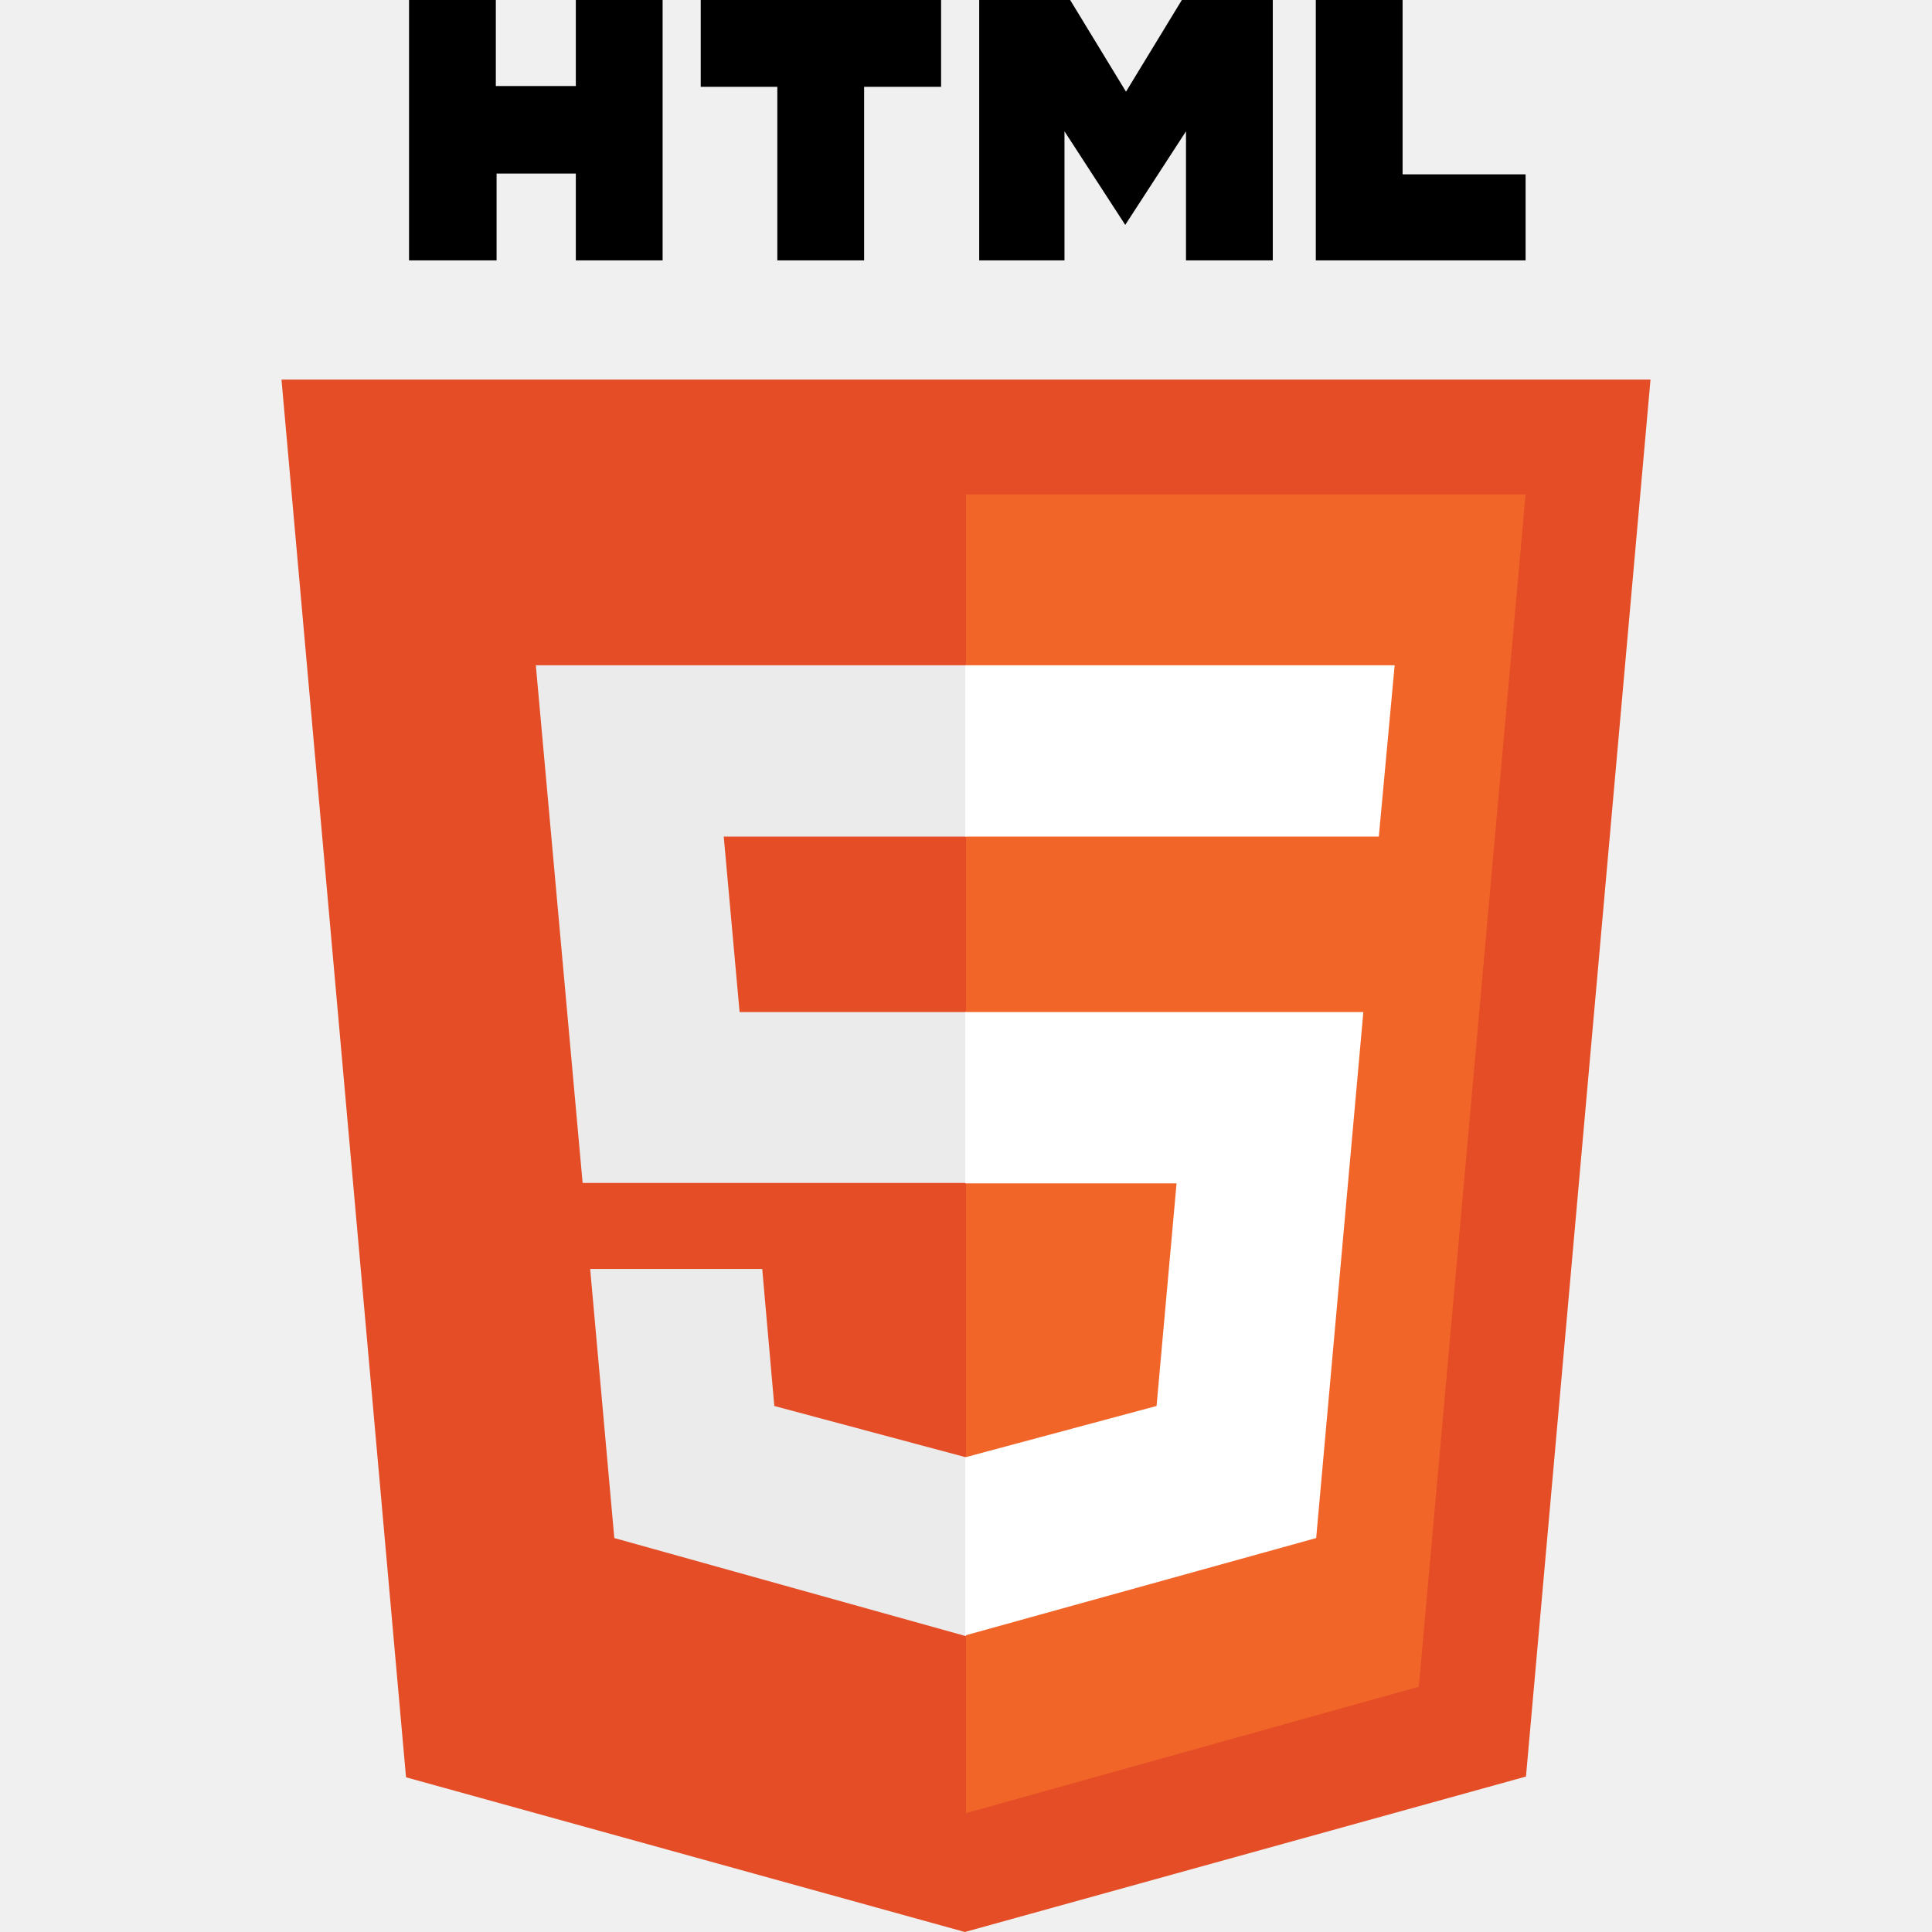
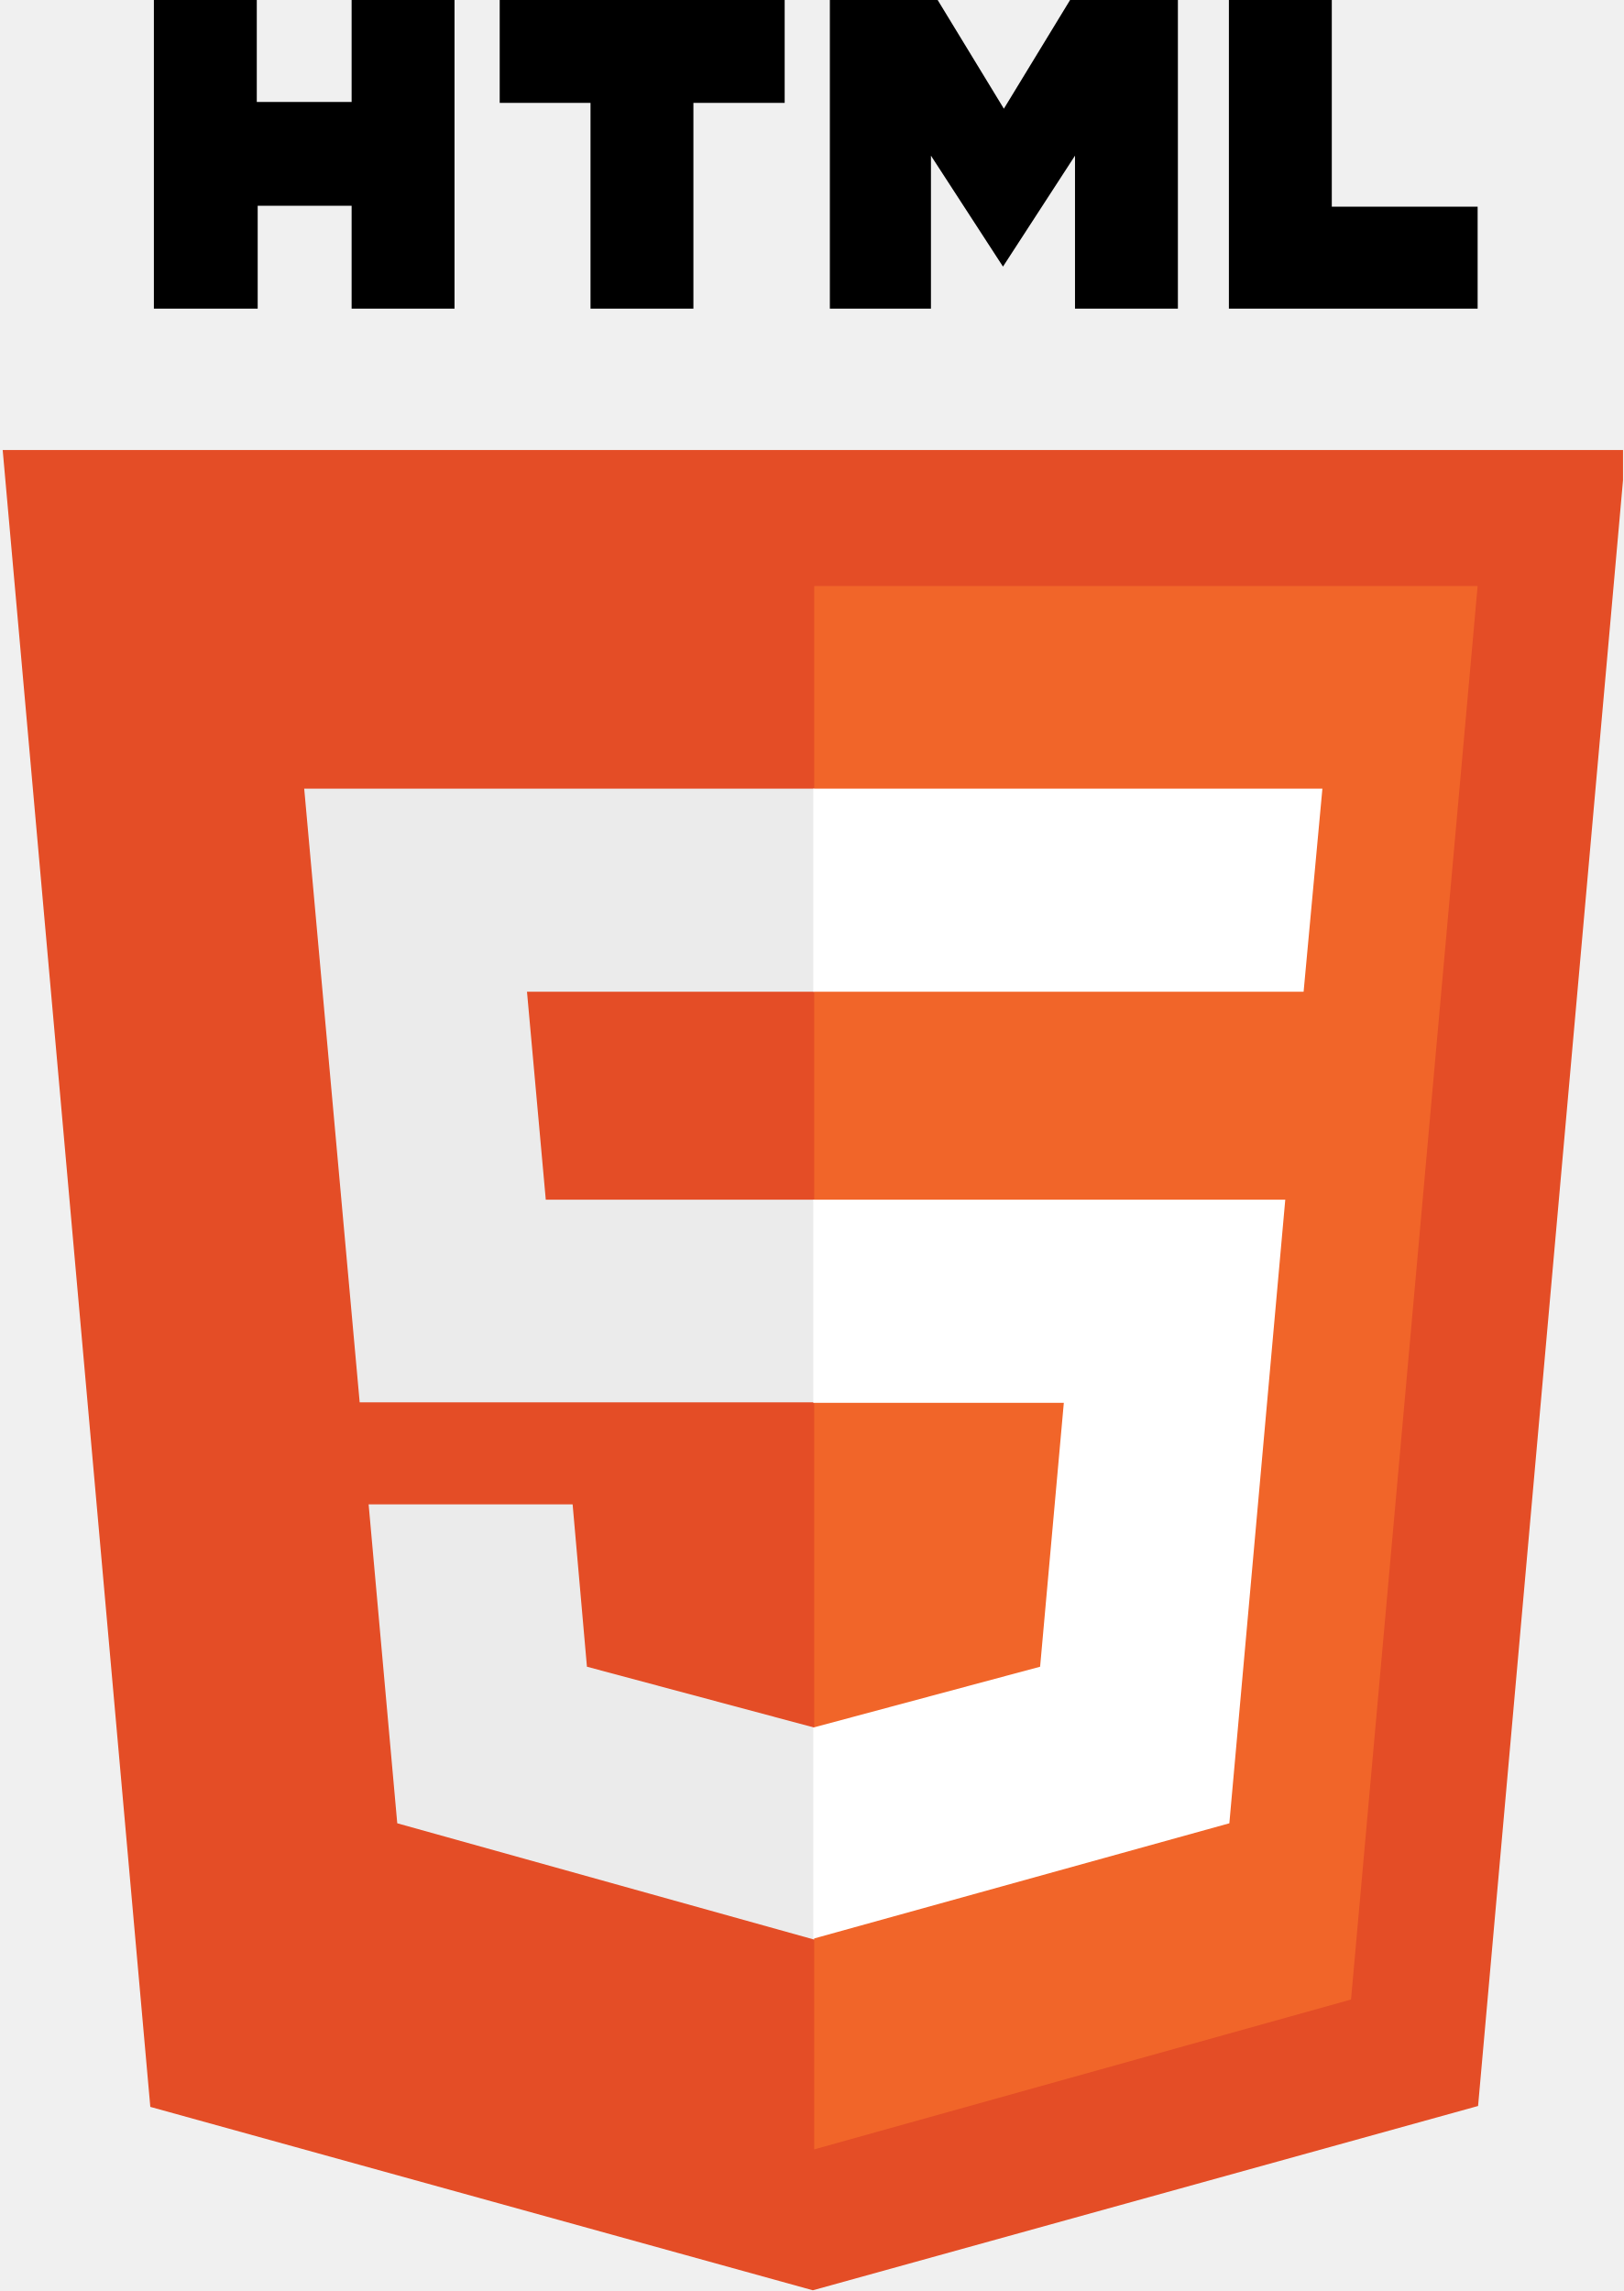
- <svg xmlns="http://www.w3.org/2000/svg" viewBox="0 0 512 512">
-   <path d="M108.4 0h23v22.8h21.2V0h23v69h-23V46h-21v23h-23.2M206 23h-20.3V0h63.7v23H229v46h-23M259.5 0h24.1l14.8 24.3L313.2 0h24.1v69h-23V34.8l-16.1 24.8l-16.1-24.8v34.2h-22.6M348.7 0h23v46.2h32.6V69h-55.6" />
-   <path fill="#e44d26" d="M107.6 471l-33-370.4h362.8l-33 370.2L255.7 512" />
-   <path fill="#f16529" d="M256 480.5V131H404.3L376 447" />
-   <path fill="#ebebeb" d="M142 176.3h114v45.4h-64.2l4.2 46.5h60v45.3H154.4M156.4 336.3H202l3.2 36.3 50.8 13.6v47.4l-93.2-26" />
-   <path fill="#fff" d="M369.6 176.3H255.8v45.4h109.6M361.3 268.2H255.8v45.4h56l-5.3 59-50.7 13.6v47.2l93-25.8" />
+ <svg xmlns="http://www.w3.org/2000/svg" width="100%" height="100%" viewBox="0 0 1512 2134" version="1.1" xml:space="preserve" style="fill-rule:evenodd;clip-rule:evenodd;stroke-linejoin:round;stroke-miterlimit:2;">
+   <rect id="Artboard1" x="0" y="0" width="1511.67" height="2133.33" style="fill:none;" />
+   <clipPath id="_clip1">
+     <rect x="0" y="0" width="1511.67" height="2133.33" />
+   </clipPath>
+   <g clip-path="url(#_clip1)">
+     <path d="M143.333,0l95.834,0l-0,95l88.333,0l0,-95l95.833,0l0,287.5l-95.833,0l0,-95.833l-87.5,-0l0,95.833l-96.667,0m406.667,-191.667l-84.583,0l-0,-95.833l265.416,0l0,95.833l-85,0l0,191.667l-95.833,0m222.917,-287.5l100.416,0l61.667,101.25l61.667,-101.25l100.416,0l0,287.5l-95.833,0l0,-142.5l-67.083,103.333l-67.084,-103.333l0,142.5l-94.166,0m371.666,-287.5l95.834,0l-0,192.5l135.833,0l-0,95l-231.667,0" style="fill-rule:nonzero;" />
+     <path d="M140,1962.5l-137.5,-1543.33l1511.67,-0l-137.5,1542.5l-619.584,171.666" style="fill:#e44d26;fill-rule:nonzero;" />
+     <path d="M758.333,2002.08l0,-1456.25l617.917,0l-117.917,1316.67" style="fill:#f16529;fill-rule:nonzero;" />
+     <path d="M283.333,734.583l475,0l0,189.167l-267.5,0l17.5,193.75l250,0l0,188.75l-423.333,0m8.333,95l190,0l13.334,151.25l211.666,56.667l0,197.5l-388.333,-108.334" style="fill:#ebebeb;fill-rule:nonzero;" />
+     <path d="M1231.67,734.583l-474.167,0l0,189.167l456.667,0m-17.084,193.75l-439.583,0l0,189.167l233.333,-0l-22.083,245.833l-211.25,56.667l0,196.666l387.5,-107.5" style="fill:#fff;fill-rule:nonzero;" />
+   </g>
</svg>
